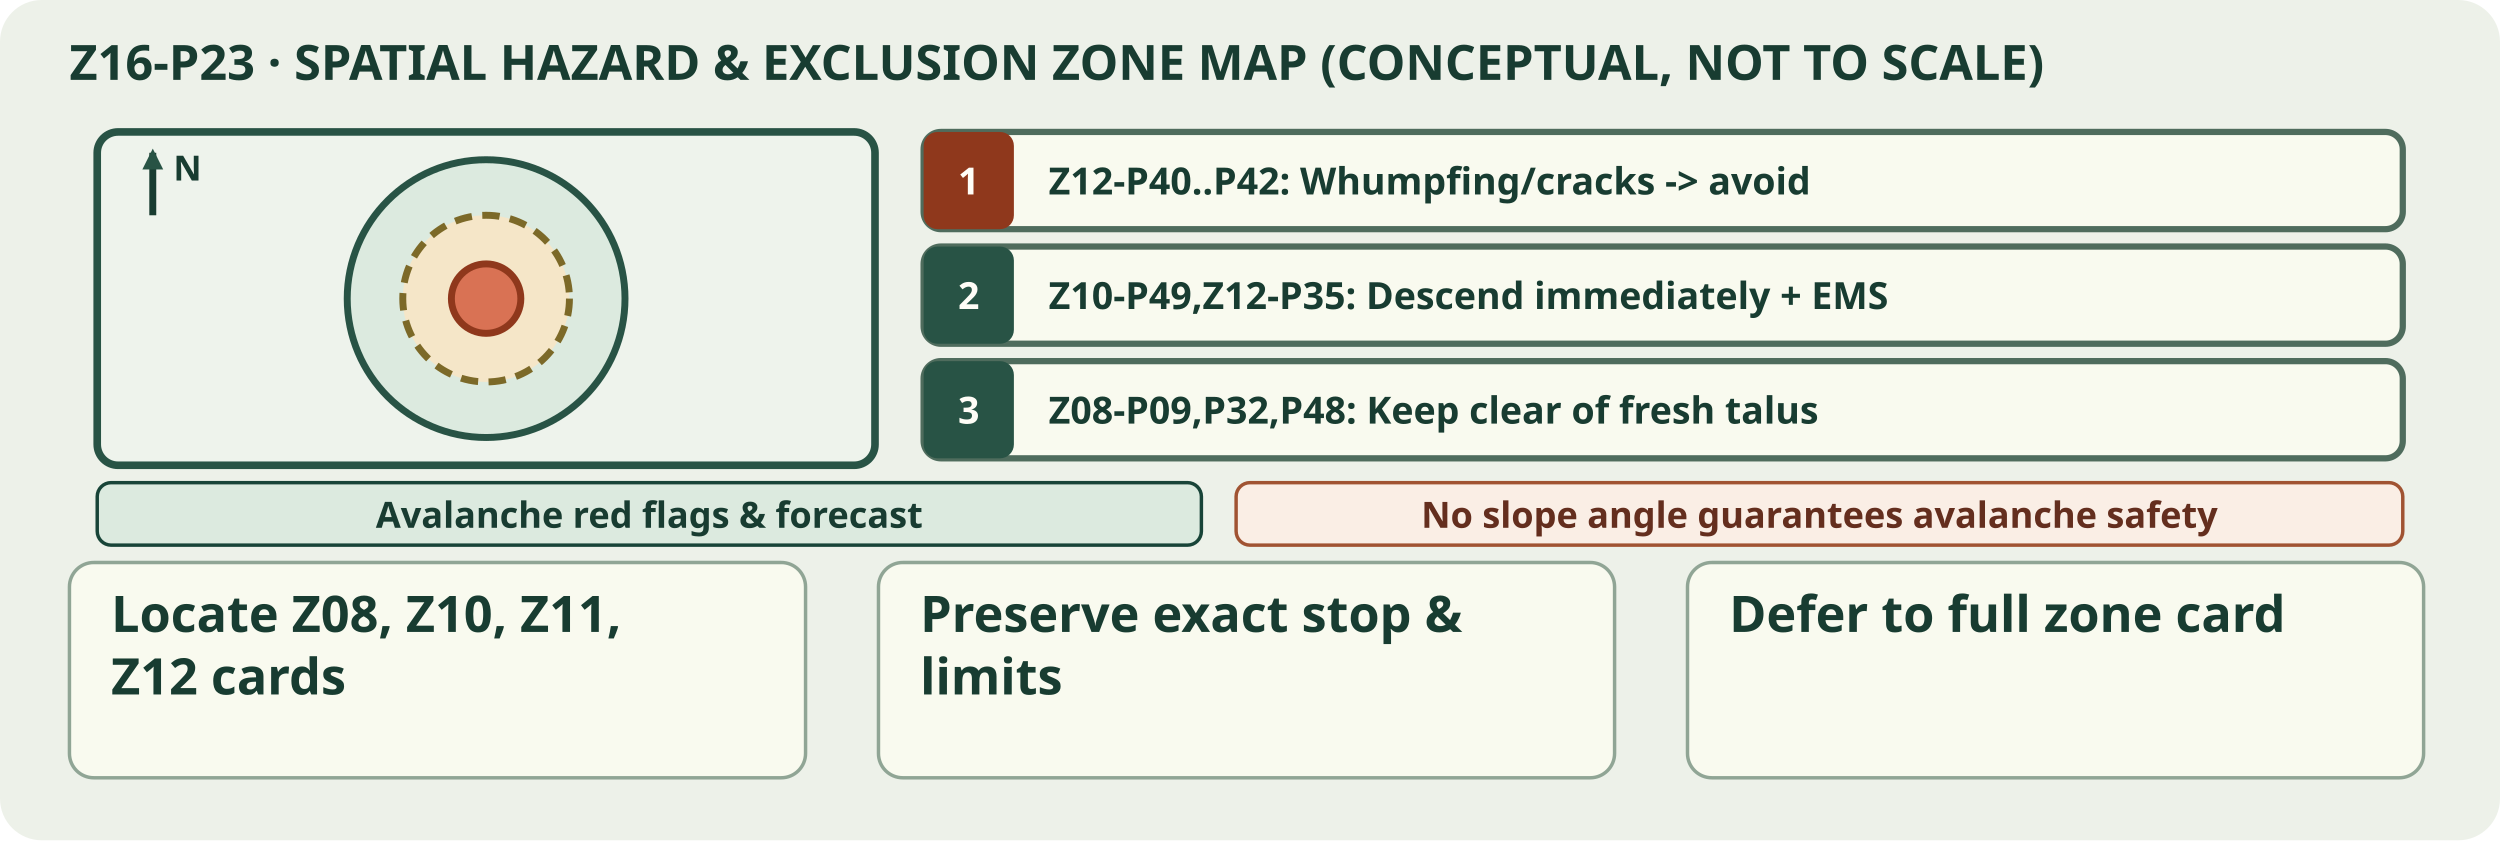
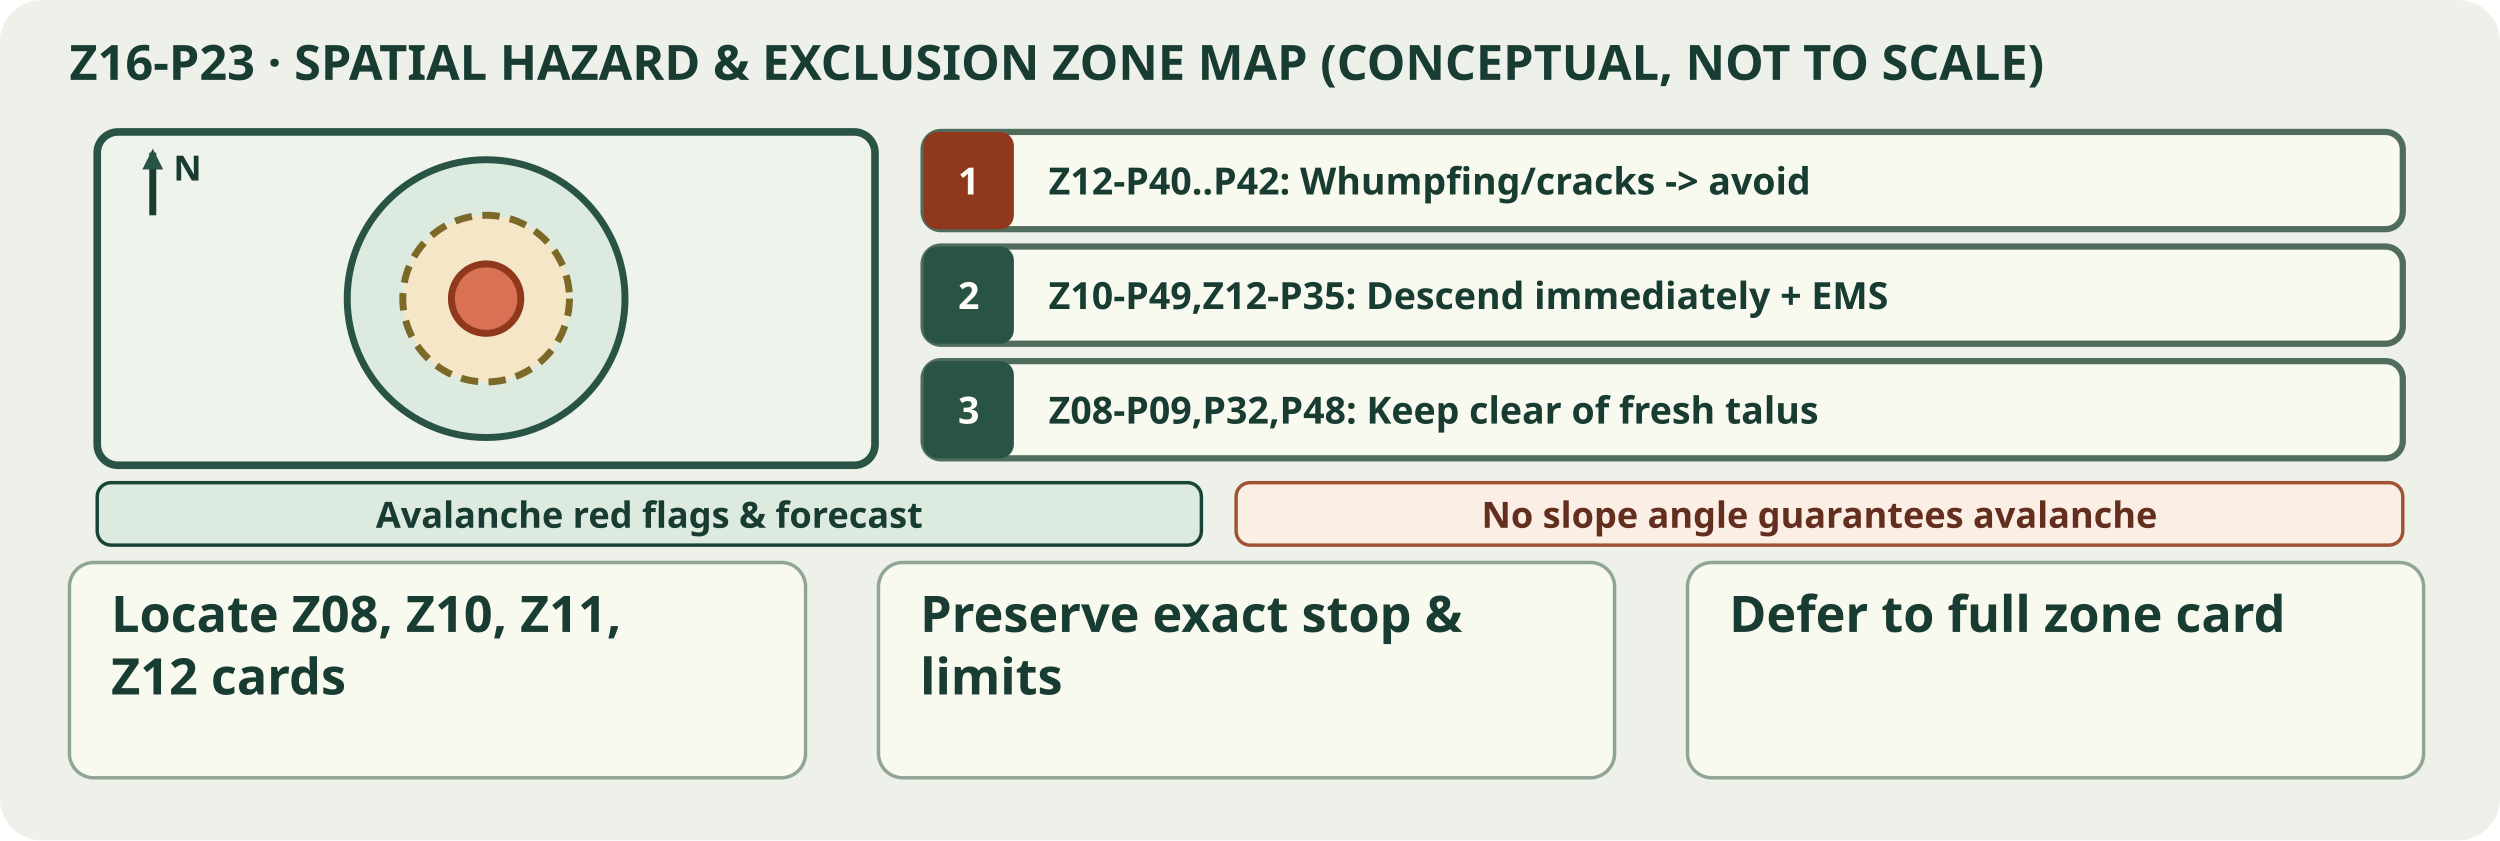
<svg xmlns="http://www.w3.org/2000/svg" viewBox="0 0 720 242" role="img" aria-labelledby="title desc">
  <defs>
    <marker id="arrow" viewBox="0 0 10 10" markerWidth="3" markerHeight="3" refX="8" refY="5" orient="auto">
      <path d="M0 0L10 5 0 10Z" fill="#285345" />
    </marker>
  </defs>
  <rect width="720" height="242" rx="12" fill="#edf1e9" />
  <g font-family="system-ui,sans-serif" font-size="14.5" font-weight="650" fill="#183c31">
    <text x="20" y="23" font-size="14" font-weight="700" fill="#183c31" text-anchor="start">Z16-P23 · SPATIAL HAZARD &amp; EXCLUSION ZONE MAP (CONCEPTUAL, NOT TO SCALE)</text>
    <g id="hazard-exclusion-z16_h23-artwork">
      <rect x="28" y="38" width="224" height="96" rx="6" fill="#eef3ec" stroke="#285345" stroke-width="2.2" />
      <circle cx="140" cy="86" r="40" fill="#dceadf" stroke="#285345" stroke-width="2" />
      <circle cx="140" cy="86" r="24" fill="#f5e6c8" stroke="#7c6928" stroke-width="2" stroke-dasharray="5 3" />
      <circle cx="140" cy="86" r="10" fill="#d97254" stroke="#8f381c" stroke-width="2" />
      <path d="M44 62V44" stroke="#183c31" stroke-width="2" marker-end="url(#arrow)" />
      <text x="54" y="52" font-size="10" font-weight="650" fill="#183c31" text-anchor="middle">N</text>
      <rect x="266" y="38" width="426" height="28" rx="5" fill="#f9faef" stroke="#4f6c5d" stroke-width="1.8" />
      <rect x="266" y="38" width="26" height="28" rx="4" fill="#8f381c" />
      <text x="279" y="56" font-size="10.8" font-weight="650" fill="#fffdf7" text-anchor="middle">1</text>
      <text x="302" y="56" font-size="10.8" font-weight="650" fill="#183c31" text-anchor="start">Z12-P40..P42: Whumpfing/cracks -&gt; avoid</text>
      <rect x="266" y="71" width="426" height="28" rx="5" fill="#f9faef" stroke="#4f6c5d" stroke-width="1.8" />
      <rect x="266" y="71" width="26" height="28" rx="4" fill="#285345" />
      <text x="279" y="89" font-size="10.8" font-weight="650" fill="#fffdf7" text-anchor="middle">2</text>
      <text x="302" y="89" font-size="10.8" font-weight="650" fill="#183c31" text-anchor="start">Z10-P49,Z12-P35: Descend immediately + EMS</text>
      <rect x="266" y="104" width="426" height="28" rx="5" fill="#f9faef" stroke="#4f6c5d" stroke-width="1.8" />
      <rect x="266" y="104" width="26" height="28" rx="4" fill="#285345" />
      <text x="279" y="122" font-size="10.8" font-weight="650" fill="#fffdf7" text-anchor="middle">3</text>
      <text x="302" y="122" font-size="10.8" font-weight="650" fill="#183c31" text-anchor="start">Z08-P09,P32,P48: Keep clear of fresh talus</text>
      <rect x="28" y="139" width="318" height="18" rx="4" fill="#dceadf" stroke="#184438" />
      <text x="187" y="152" font-size="10.4" font-weight="650" fill="#183c31" text-anchor="middle">Avalanche red flags &amp; forecast</text>
      <rect x="356" y="139" width="336" height="18" rx="4" fill="#faeee5" stroke="#a05332" />
-       <text x="524" y="152" font-size="10.4" font-weight="650" fill="#642e1e" text-anchor="middle">No slope angle guarantees avalanche safety</text>
+       <text x="524" y="152" font-size="10.4" font-weight="650" fill="#642e1e" text-anchor="middle">No slope angle guarantees avalanche</text>
    </g>
    <g id="stage-panels">
      <rect x="20" y="162" width="212" height="62" rx="7" fill="#f9faef" stroke="#90a595" />
      <text x="32" y="182" font-size="14.5" font-weight="650" fill="#183c31" text-anchor="start">Locate Z08, Z10, Z11,</text>
      <text x="32" y="200" font-size="14.5" font-weight="650" fill="#183c31" text-anchor="start">Z12 cards</text>
      <rect x="253" y="162" width="212" height="62" rx="7" fill="#f9faef" stroke="#90a595" />
      <text x="265" y="182" font-size="14.5" font-weight="650" fill="#183c31" text-anchor="start">Preserve exact stop &amp;</text>
      <text x="265" y="200" font-size="14.5" font-weight="650" fill="#183c31" text-anchor="start">limits</text>
      <rect x="486" y="162" width="212" height="62" rx="7" fill="#f9faef" stroke="#90a595" />
      <text x="498" y="182" font-size="14.5" font-weight="650" fill="#183c31" text-anchor="start">Defer to full zone card</text>
    </g>
  </g>
</svg>
